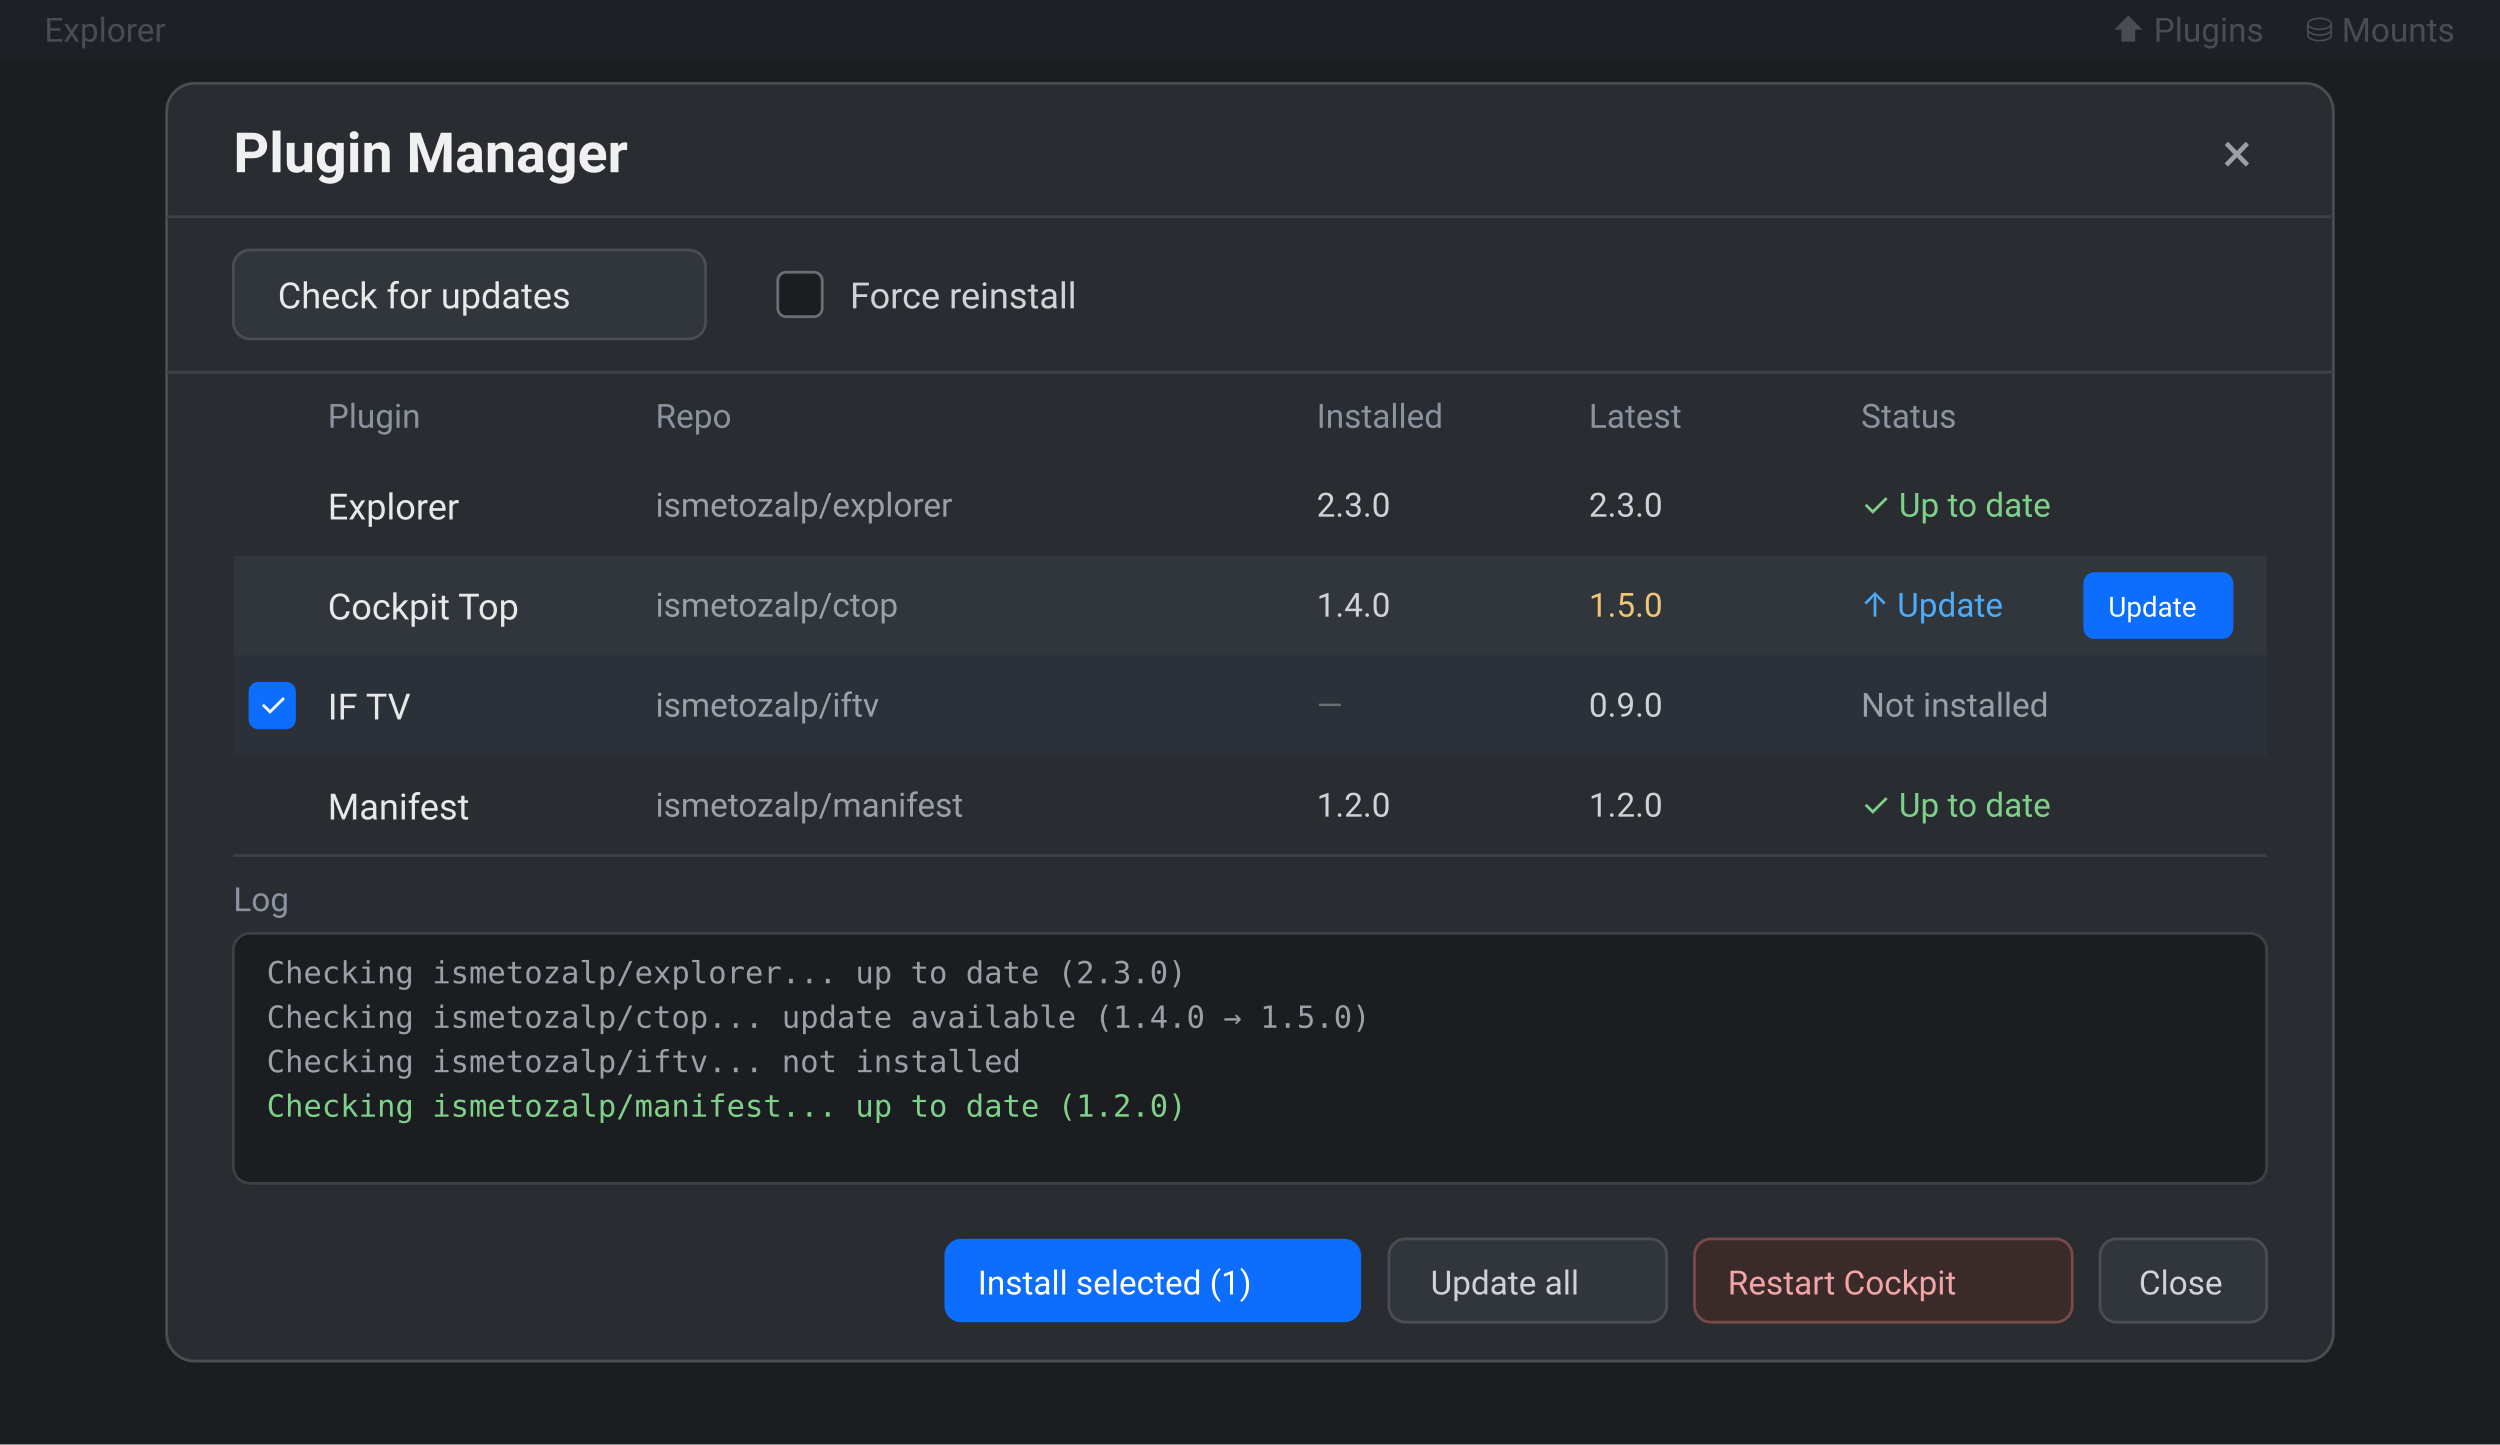
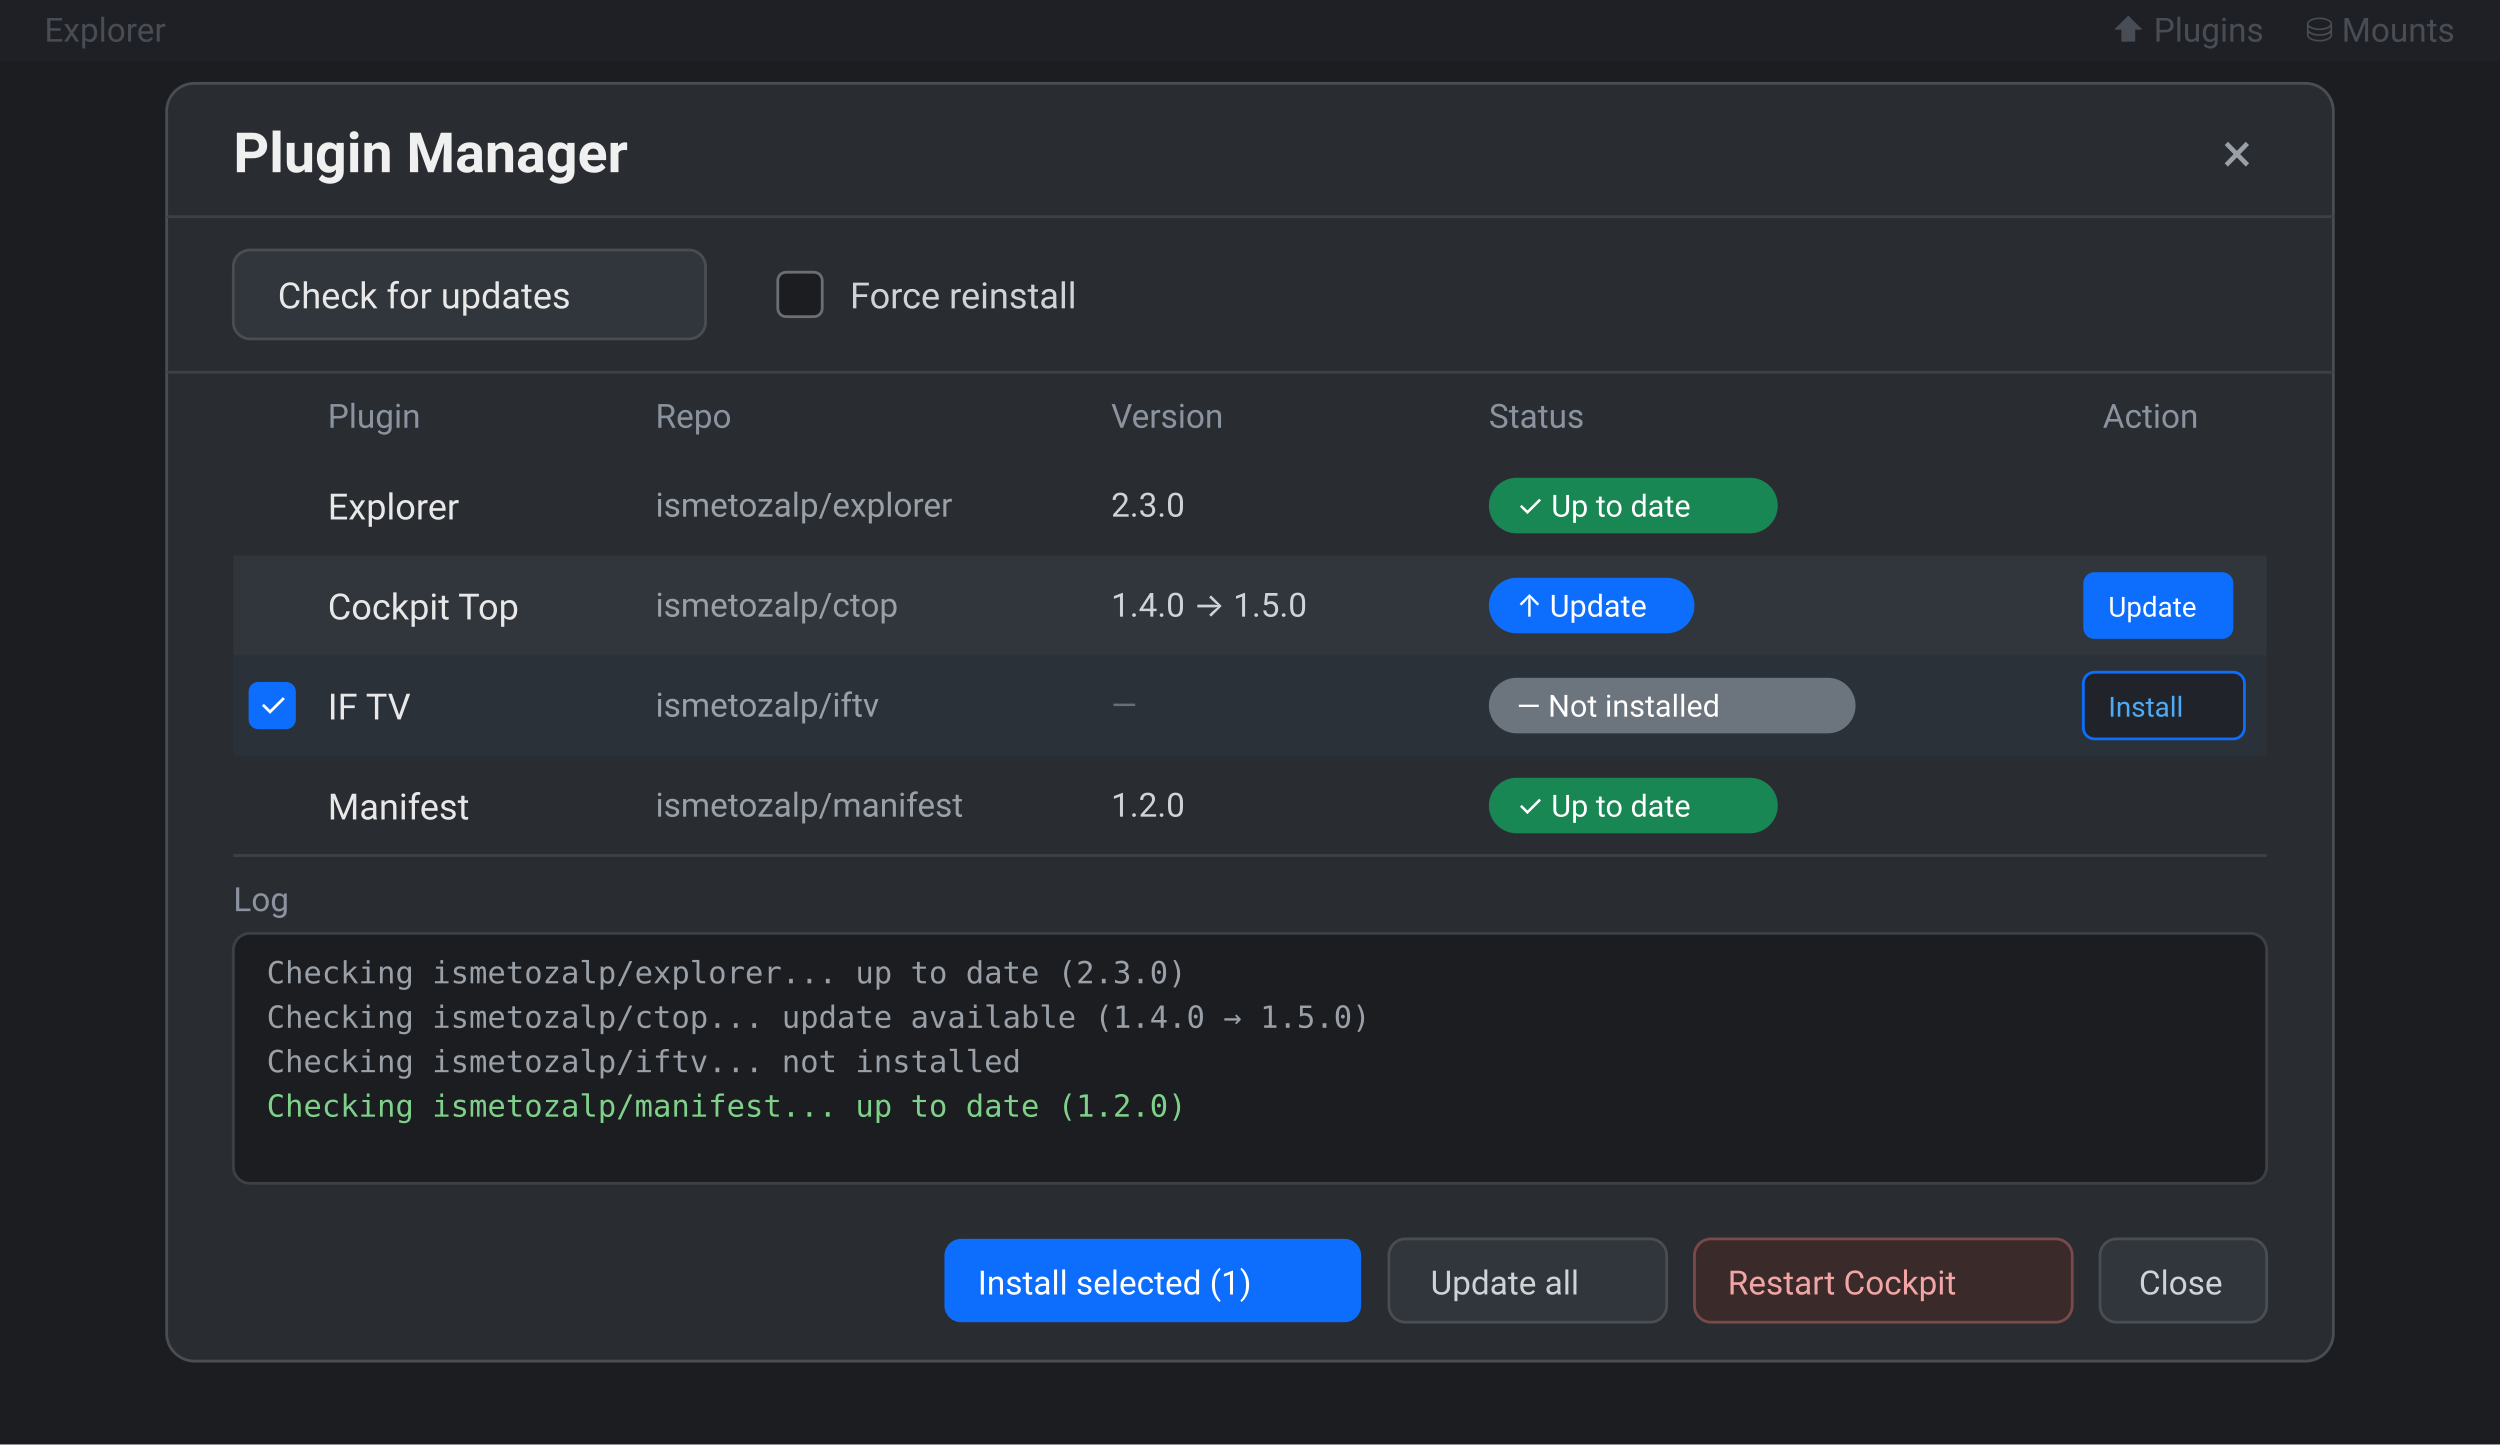
<svg xmlns="http://www.w3.org/2000/svg" width="900" height="520" viewBox="0 0 900 520" font-family="-apple-system,Segoe UI,Roboto,sans-serif">
  <rect width="900" height="520" fill="#1b1d21" />
  <g opacity="0.4" font-size="12">
    <rect x="0" y="0" width="900" height="22" fill="#23262b" />
    <text x="16" y="15" fill="#8b93a0">Explorer</text>
    <text x="760" y="15" fill="#8b93a0">⬆ Plugins</text>
    <text x="830" y="15" fill="#8b93a0">⛁ Mounts</text>
  </g>
  <rect x="60" y="30" width="780" height="460" rx="10" fill="#292d31" stroke="#4a4e53" />
  <text x="84" y="62" fill="#f0f0f0" font-size="20" font-weight="bold">Plugin Manager</text>
  <text x="800" y="62" fill="#9aa0a8" font-size="20">×</text>
  <line x1="60" y1="78" x2="840" y2="78" stroke="#3d4147" />
  <rect x="84" y="90" width="170" height="32" rx="6" fill="#31363c" stroke="#4a4e53" />
  <text x="100" y="111" fill="#e8e8e8" font-size="13">Check for updates</text>
  <rect x="280" y="98" width="16" height="16" rx="3" fill="#1b1d21" stroke="#6a6f76" />
  <text x="306" y="111" fill="#cfd3d8" font-size="13">Force reinstall</text>
  <line x1="60" y1="134" x2="840" y2="134" stroke="#3d4147" />
  <g font-size="12" fill="#8b93a0">
    <text x="118" y="154">Plugin</text>
    <text x="236" y="154">Repo</text>
-     <text x="474" y="154">Installed</text>
-     <text x="572" y="154">Latest</text>
-     <text x="670" y="154">Status</text>
+     <text x="400" y="154">Version</text>
+     <text x="536" y="154">Status</text>
+     <text x="757" y="154">Action</text>
  </g>
  <g font-size="13">
    <text x="118" y="187" fill="#e8e8e8">Explorer</text>
    <text x="236" y="186" fill="#9aa0a8" font-size="12">ismetozalp/explorer</text>
-     <text x="474" y="186" fill="#cfd3d8" font-size="12">2.3.0</text>
-     <text x="572" y="186" fill="#cfd3d8" font-size="12">2.3.0</text>
-     <text x="670" y="186" fill="#7fd18a" font-size="12">✓ Up to date</text>
+     <text x="400" y="186" fill="#cfd3d8" font-size="12">2.3.0</text>
  </g>
+   <rect x="536" y="172" width="104" height="20" rx="10" fill="#198754" />
+   <text x="546" y="186" fill="#fff" font-size="11">✓ Up to date</text>
  <rect x="84" y="200" width="732" height="36" fill="#31363c" />
  <g font-size="13">
    <text x="118" y="223" fill="#e8e8e8">Cockpit Top</text>
    <text x="236" y="222" fill="#9aa0a8" font-size="12">ismetozalp/ctop</text>
-     <text x="474" y="222" fill="#cfd3d8" font-size="12">1.4.0</text>
-     <text x="572" y="222" fill="#f0c674" font-size="12">1.5.0</text>
-     <text x="670" y="222" fill="#4dabf7" font-size="12">↑ Update</text>
+     <text x="400" y="222" fill="#cfd3d8" font-size="12">1.4.0 → 1.5.0</text>
  </g>
+   <rect x="536" y="208" width="74" height="20" rx="10" fill="#0d6efd" />
+   <text x="546" y="222" fill="#fff" font-size="11">↑ Update</text>
  <rect x="750" y="206" width="54" height="24" rx="4" fill="#0d6efd" />
  <text x="759" y="222" fill="#fff" font-size="10">Update</text>
  <rect x="84" y="236" width="732" height="36" fill="#2b3138" />
  <rect x="90" y="246" width="16" height="16" rx="3" fill="#0d6efd" stroke="#0d6efd" />
  <text x="93" y="258" fill="#fff" font-size="12">✓</text>
  <g font-size="13">
    <text x="118" y="259" fill="#e8e8e8">IF TV</text>
    <text x="236" y="258" fill="#9aa0a8" font-size="12">ismetozalp/iftv</text>
-     <text x="474" y="258" fill="#6a6f76" font-size="12">—</text>
-     <text x="572" y="258" fill="#cfd3d8" font-size="12">0.9.0</text>
-     <text x="670" y="258" fill="#9aa0a8" font-size="12">Not installed</text>
+     <text x="400" y="258" fill="#6a6f76" font-size="12">—</text>
  </g>
+   <rect x="536" y="244" width="132" height="20" rx="10" fill="#6c757d" />
+   <text x="546" y="258" fill="#fff" font-size="11">— Not installed</text>
+   <rect x="750" y="242" width="58" height="24" rx="4" fill="#20242a" stroke="#0d6efd" />
+   <text x="759" y="258" fill="#4dabf7" font-size="10">Install</text>
  <g font-size="13">
    <text x="118" y="295" fill="#e8e8e8">Manifest</text>
    <text x="236" y="294" fill="#9aa0a8" font-size="12">ismetozalp/manifest</text>
-     <text x="474" y="294" fill="#cfd3d8" font-size="12">1.2.0</text>
-     <text x="572" y="294" fill="#cfd3d8" font-size="12">1.2.0</text>
-     <text x="670" y="294" fill="#7fd18a" font-size="12">✓ Up to date</text>
+     <text x="400" y="294" fill="#cfd3d8" font-size="12">1.2.0</text>
  </g>
+   <rect x="536" y="280" width="104" height="20" rx="10" fill="#198754" />
+   <text x="546" y="294" fill="#fff" font-size="11">✓ Up to date</text>
  <line x1="84" y1="308" x2="816" y2="308" stroke="#3d4147" />
  <text x="84" y="328" fill="#8b93a0" font-size="12">Log</text>
  <rect x="84" y="336" width="732" height="90" rx="6" fill="#1b1d21" stroke="#3d4147" />
  <g font-family="Menlo,Consolas,monospace" font-size="11">
    <text x="96" y="354" fill="#9aa0a8">Checking ismetozalp/explorer... up to date (2.3.0)</text>
    <text x="96" y="370" fill="#9aa0a8">Checking ismetozalp/ctop... update available (1.4.0 → 1.5.0)</text>
    <text x="96" y="386" fill="#9aa0a8">Checking ismetozalp/iftv... not installed</text>
    <text x="96" y="402" fill="#7fd18a">Checking ismetozalp/manifest... up to date (1.2.0)</text>
  </g>
  <rect x="340" y="446" width="150" height="30" rx="6" fill="#0d6efd" />
  <text x="352" y="466" fill="#fff" font-size="12">Install selected (1)</text>
  <rect x="500" y="446" width="100" height="30" rx="6" fill="#31363c" stroke="#4a4e53" />
  <text x="515" y="466" fill="#cfd3d8" font-size="12">Update all</text>
  <rect x="610" y="446" width="136" height="30" rx="6" fill="#3a2a2a" stroke="#7a4a4a" />
  <text x="622" y="466" fill="#f2a5a5" font-size="12">Restart Cockpit</text>
  <rect x="756" y="446" width="60" height="30" rx="6" fill="#31363c" stroke="#4a4e53" />
  <text x="770" y="466" fill="#cfd3d8" font-size="12">Close</text>
</svg>
